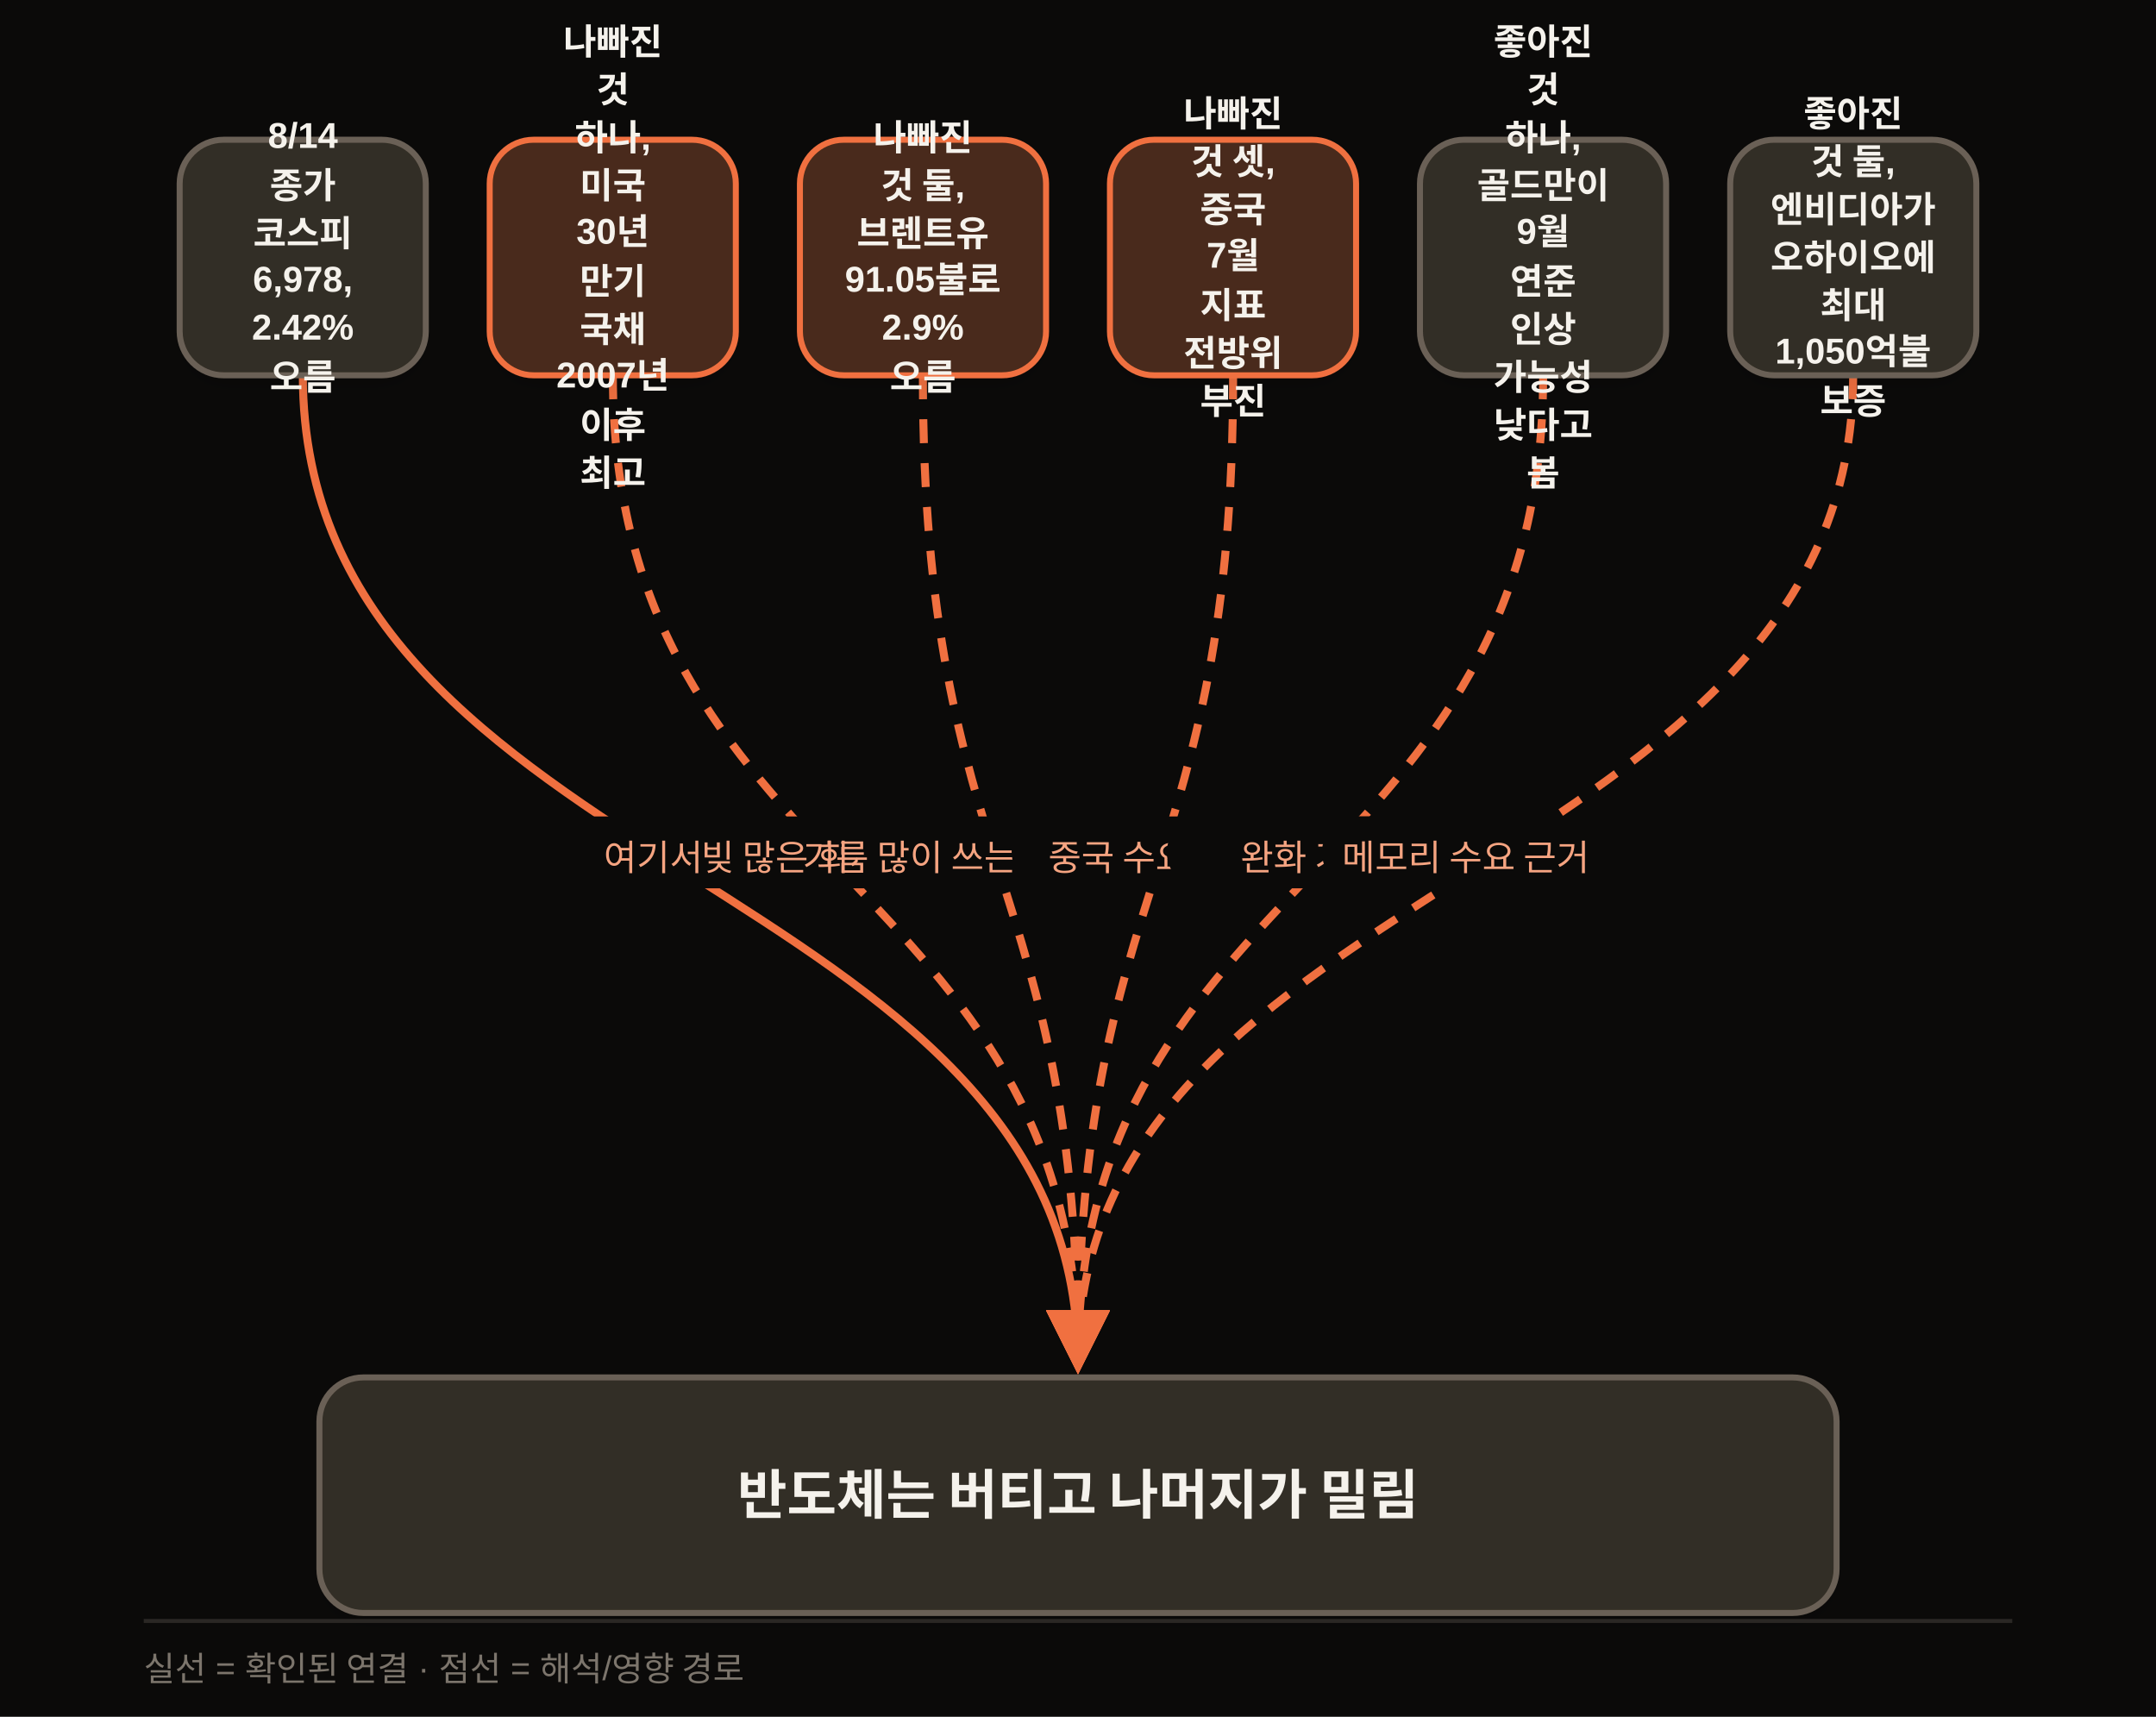
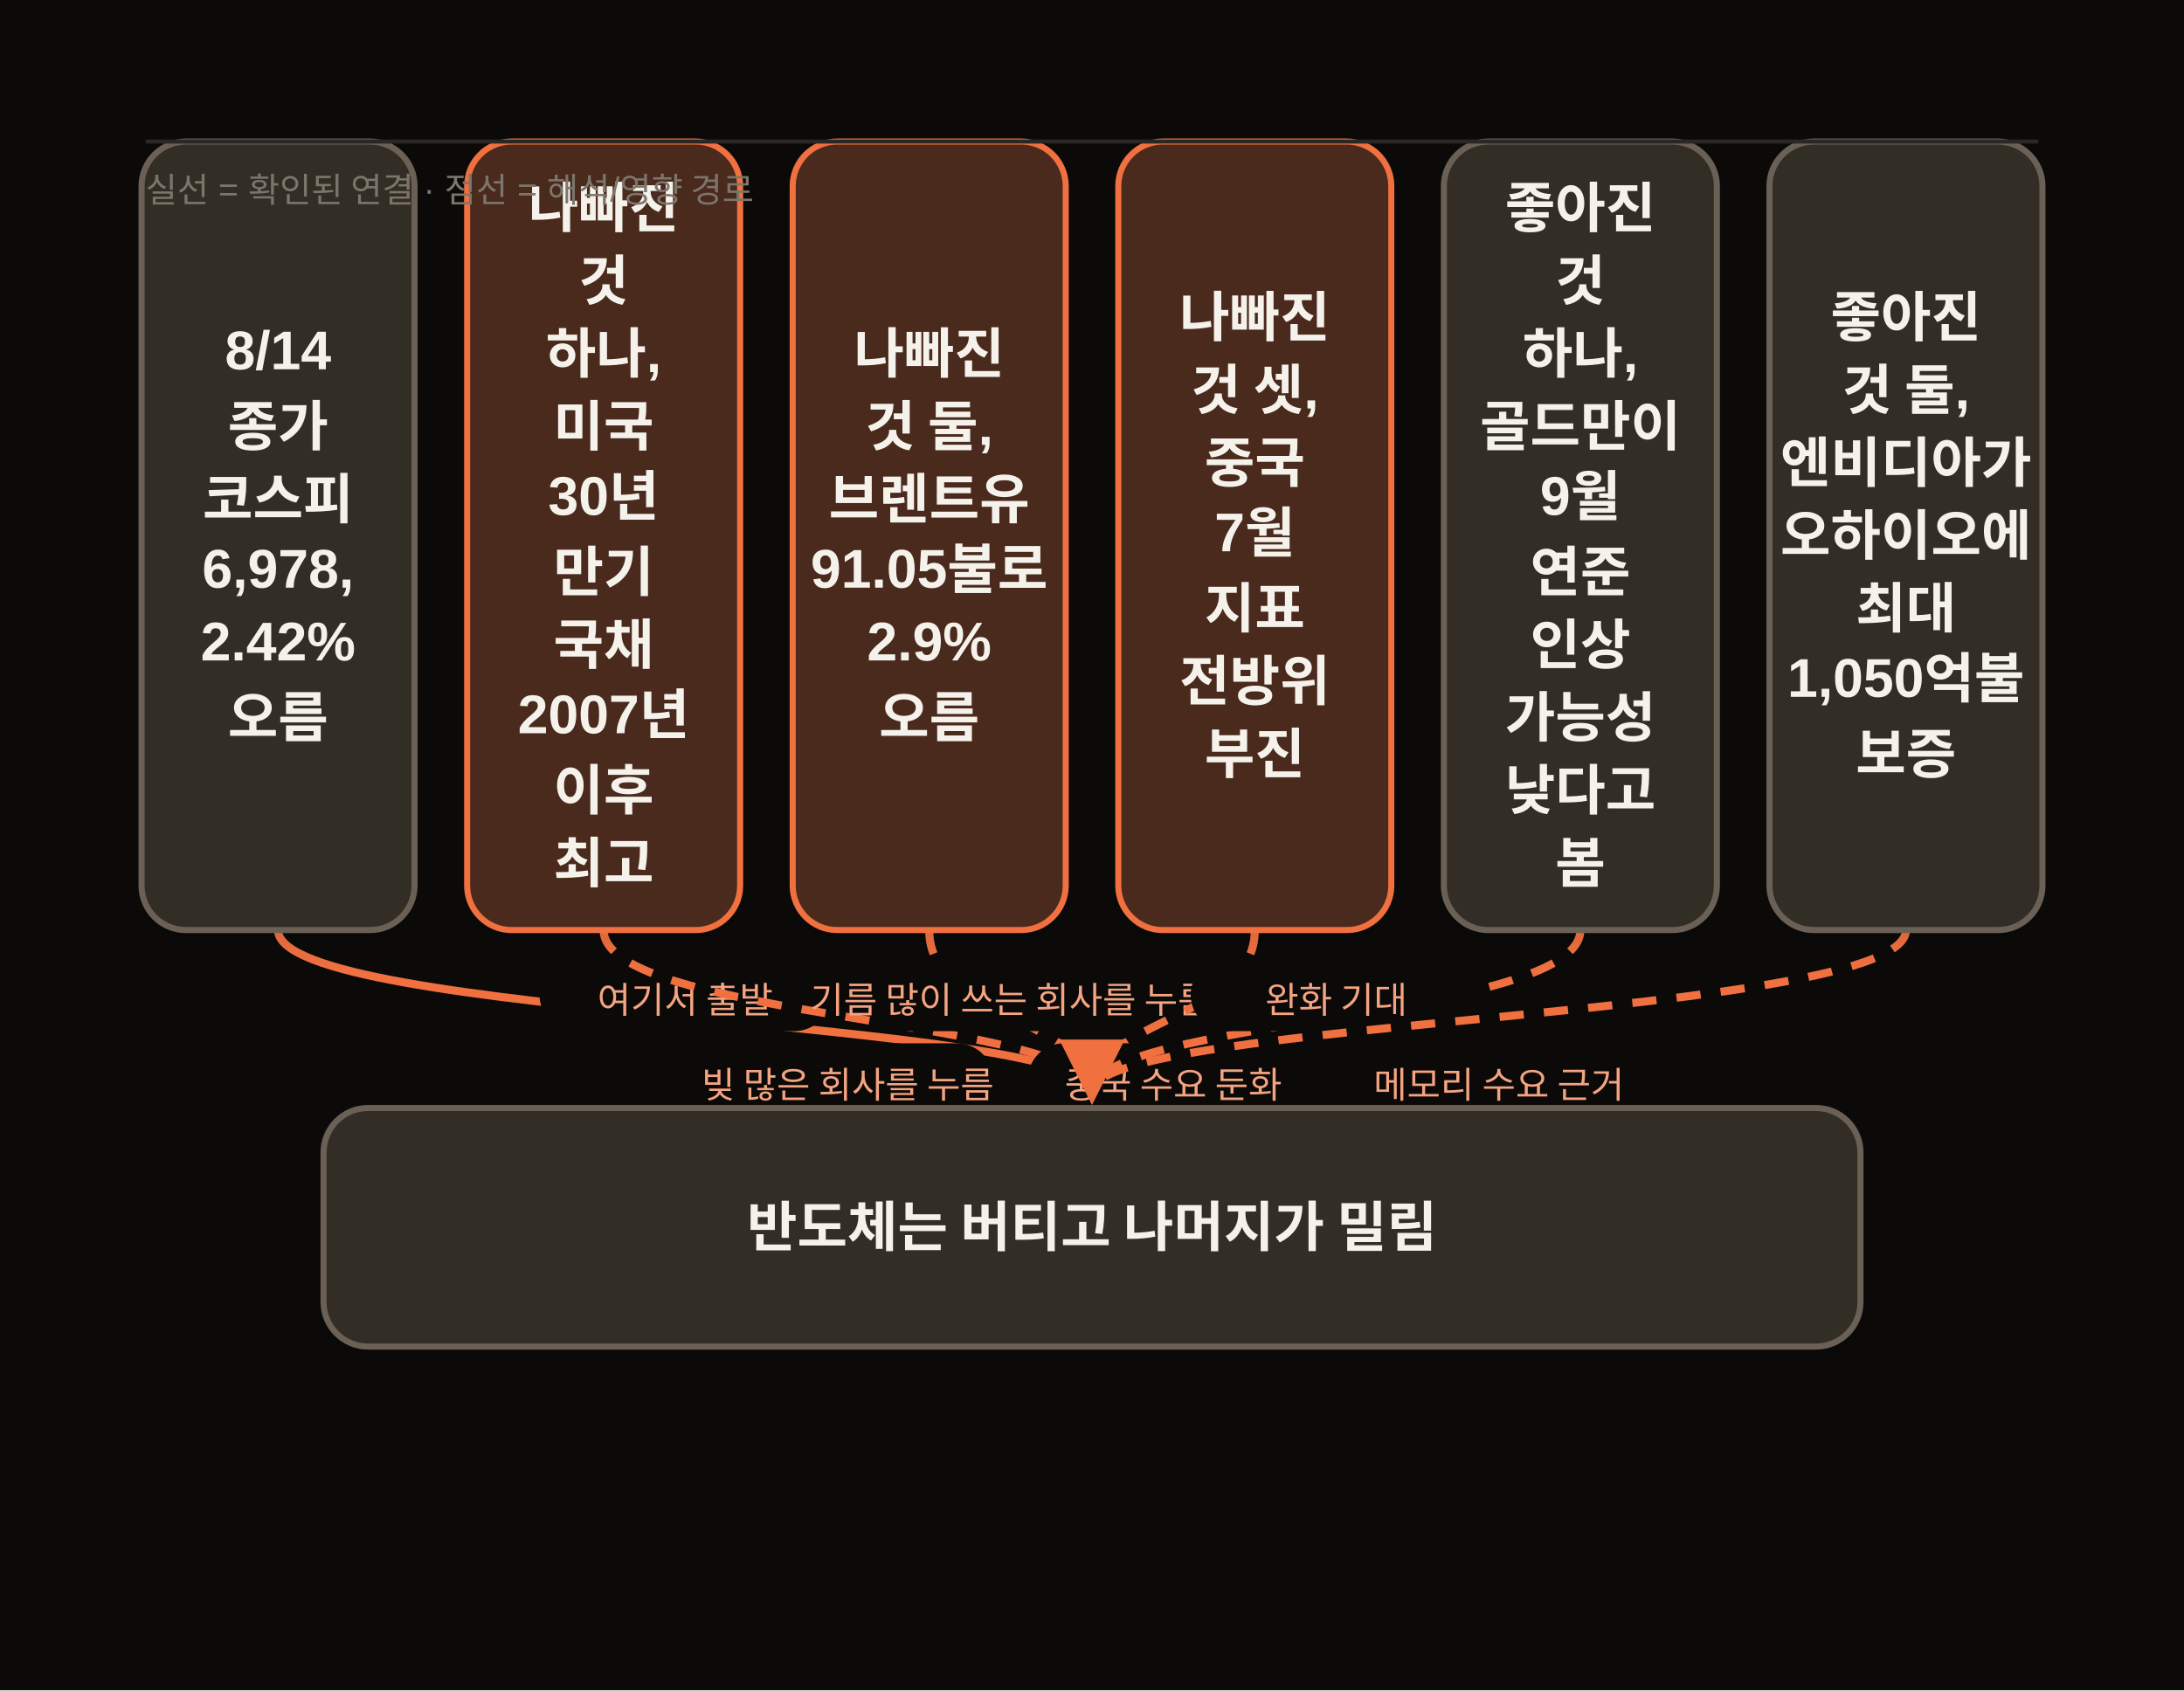
- <svg xmlns="http://www.w3.org/2000/svg" width="1080" height="860" viewBox="0 0 1080 860" class="morning-diagram" data-motion-orientation="LR" data-motion-steps="3">
+ <svg xmlns="http://www.w3.org/2000/svg" width="1080" height="836" viewBox="0 0 1080 836" class="morning-diagram" data-motion-orientation="LR" data-motion-steps="3">
  <defs>
    <filter id="shadow" x="-20%" y="-20%" width="140%" height="160%">
      <feDropShadow dx="0" dy="6" stdDeviation="8" flood-color="#111111" flood-opacity=".09" />
    </filter>
    <marker id="arrow" viewBox="0 0 10 10" refX="8" refY="5" markerWidth="8" markerHeight="8" orient="auto-start-reverse">
      <path d="M 0 0 L 10 5 L 0 10 z" fill="#F07040" />
    </marker>
  </defs>
-   <rect width="1080" height="860" fill="#0B0A09" />
+   <rect width="1080" height="836" fill="#0B0A09" />
  <g class="motion-step motion-edge" data-motion-step="1" style="--motion-delay:4080ms">
-     <path d="M 151.7 188.0 C 151.7 439.0, 540.0 439.0, 540.0 682.0" fill="none" stroke="#F07040" stroke-width="4" marker-end="url(#arrow)" />
-     <rect x="273.8" y="409.0" width="144" height="36" rx="18" fill="#0B0A09" />
-     <text x="345.8" y="436.0" text-anchor="middle" font-family="Apple SD Gothic Neo,Malgun Gothic,Arial,sans-serif" font-size="18" fill="#F5A481">여기서 출발</text>
+     <path d="M 137.5 460.0 C 137.5 504.0, 540.0 504.0, 540.0 540.0" fill="none" stroke="#F07040" stroke-width="4" marker-end="url(#arrow)" />
+     <rect x="266.8" y="474.0" width="144" height="36" rx="18" fill="#0B0A09" />
+     <text x="338.8" y="501.0" text-anchor="middle" font-family="Apple SD Gothic Neo,Malgun Gothic,Arial,sans-serif" font-size="18" fill="#F5A481">여기서 출발</text>
  </g>
  <g class="motion-step motion-edge" data-motion-step="1" style="--motion-delay:4760ms">
-     <path d="M 307.0 188.0 C 307.0 439.0, 540.0 439.0, 540.0 682.0" fill="none" stroke="#F07040" stroke-width="4" stroke-dasharray="12 10" marker-end="url(#arrow)" />
-     <rect x="351.5" y="409.0" width="144" height="36" rx="18" fill="#0B0A09" />
-     <text x="423.5" y="436.0" text-anchor="middle" font-family="Apple SD Gothic Neo,Malgun Gothic,Arial,sans-serif" font-size="18" fill="#F5A481">빚 많은 회사를 누름</text>
+     <path d="M 298.5 460.0 C 298.5 504.0, 540.0 504.0, 540.0 540.0" fill="none" stroke="#F07040" stroke-width="4" stroke-dasharray="12 10" marker-end="url(#arrow)" />
+     <rect x="347.2" y="516.0" width="144" height="36" rx="18" fill="#0B0A09" />
+     <text x="419.2" y="543.0" text-anchor="middle" font-family="Apple SD Gothic Neo,Malgun Gothic,Arial,sans-serif" font-size="18" fill="#F5A481">빚 많은 회사를 누름</text>
  </g>
  <g class="motion-step motion-edge" data-motion-step="1" style="--motion-delay:5440ms">
-     <path d="M 462.3 188.0 C 462.3 439.0, 540.0 439.0, 540.0 682.0" fill="none" stroke="#F07040" stroke-width="4" stroke-dasharray="12 10" marker-end="url(#arrow)" />
-     <rect x="429.2" y="409.0" width="144" height="36" rx="18" fill="#0B0A09" />
-     <text x="501.2" y="436.0" text-anchor="middle" font-family="Apple SD Gothic Neo,Malgun Gothic,Arial,sans-serif" font-size="18" fill="#F5A481">기름 많이 쓰는 회사를 누름</text>
+     <path d="M 459.5 460.0 C 459.5 504.0, 540.0 504.0, 540.0 540.0" fill="none" stroke="#F07040" stroke-width="4" stroke-dasharray="12 10" marker-end="url(#arrow)" />
+     <rect x="427.8" y="474.0" width="144" height="36" rx="18" fill="#0B0A09" />
+     <text x="499.8" y="501.0" text-anchor="middle" font-family="Apple SD Gothic Neo,Malgun Gothic,Arial,sans-serif" font-size="18" fill="#F5A481">기름 많이 쓰는 회사를 누름</text>
  </g>
  <g class="motion-step motion-edge" data-motion-step="1" style="--motion-delay:6120ms">
-     <path d="M 617.7 188.0 C 617.7 439.0, 540.0 439.0, 540.0 682.0" fill="none" stroke="#F07040" stroke-width="4" stroke-dasharray="12 10" marker-end="url(#arrow)" />
-     <rect x="506.8" y="409.0" width="144" height="36" rx="18" fill="#0B0A09" />
-     <text x="578.8" y="436.0" text-anchor="middle" font-family="Apple SD Gothic Neo,Malgun Gothic,Arial,sans-serif" font-size="18" fill="#F5A481">중국 수요 둔화</text>
+     <path d="M 620.5 460.0 C 620.5 504.0, 540.0 504.0, 540.0 540.0" fill="none" stroke="#F07040" stroke-width="4" stroke-dasharray="12 10" marker-end="url(#arrow)" />
+     <rect x="508.2" y="516.0" width="144" height="36" rx="18" fill="#0B0A09" />
+     <text x="580.2" y="543.0" text-anchor="middle" font-family="Apple SD Gothic Neo,Malgun Gothic,Arial,sans-serif" font-size="18" fill="#F5A481">중국 수요 둔화</text>
  </g>
  <g class="motion-step motion-edge" data-motion-step="1" style="--motion-delay:6800ms">
-     <path d="M 773.0 188.0 C 773.0 439.0, 540.0 439.0, 540.0 682.0" fill="none" stroke="#F07040" stroke-width="4" stroke-dasharray="12 10" marker-end="url(#arrow)" />
-     <rect x="584.5" y="409.0" width="144" height="36" rx="18" fill="#0B0A09" />
-     <text x="656.5" y="436.0" text-anchor="middle" font-family="Apple SD Gothic Neo,Malgun Gothic,Arial,sans-serif" font-size="18" fill="#F5A481">완화 기대</text>
+     <path d="M 781.5 460.0 C 781.5 504.0, 540.0 504.0, 540.0 540.0" fill="none" stroke="#F07040" stroke-width="4" stroke-dasharray="12 10" marker-end="url(#arrow)" />
+     <rect x="588.8" y="474.0" width="144" height="36" rx="18" fill="#0B0A09" />
+     <text x="660.8" y="501.0" text-anchor="middle" font-family="Apple SD Gothic Neo,Malgun Gothic,Arial,sans-serif" font-size="18" fill="#F5A481">완화 기대</text>
  </g>
  <g class="motion-step motion-edge" data-motion-step="1" style="--motion-delay:7480ms">
-     <path d="M 928.3 188.0 C 928.3 439.0, 540.0 439.0, 540.0 682.0" fill="none" stroke="#F07040" stroke-width="4" stroke-dasharray="12 10" marker-end="url(#arrow)" />
-     <rect x="662.2" y="409.0" width="144" height="36" rx="18" fill="#0B0A09" />
-     <text x="734.2" y="436.0" text-anchor="middle" font-family="Apple SD Gothic Neo,Malgun Gothic,Arial,sans-serif" font-size="18" fill="#F5A481">메모리 수요 근거</text>
+     <path d="M 942.5 460.0 C 942.5 504.0, 540.0 504.0, 540.0 540.0" fill="none" stroke="#F07040" stroke-width="4" stroke-dasharray="12 10" marker-end="url(#arrow)" />
+     <rect x="669.2" y="516.0" width="144" height="36" rx="18" fill="#0B0A09" />
+     <text x="741.2" y="543.0" text-anchor="middle" font-family="Apple SD Gothic Neo,Malgun Gothic,Arial,sans-serif" font-size="18" fill="#F5A481">메모리 수요 근거</text>
  </g>
  <g class="motion-step motion-node" data-motion-step="0" style="--motion-delay:0ms;--motion-accent-delay:640ms">
-     <rect class="motion-node-shape" x="90.0" y="70.0" width="123.3" height="118" rx="22" fill="#332E26" stroke="#6B6156" stroke-width="3" filter="url(#shadow)" />
-     <text x="151.7" y="69.0" text-anchor="middle" dominant-baseline="middle" font-family="Apple SD Gothic Neo,Malgun Gothic,Arial,sans-serif" font-size="18" font-weight="700" fill="#F5F2EC">8/14</text>
-     <text x="151.7" y="93.0" text-anchor="middle" dominant-baseline="middle" font-family="Apple SD Gothic Neo,Malgun Gothic,Arial,sans-serif" font-size="18" font-weight="700" fill="#F5F2EC">종가</text>
-     <text x="151.7" y="117.0" text-anchor="middle" dominant-baseline="middle" font-family="Apple SD Gothic Neo,Malgun Gothic,Arial,sans-serif" font-size="18" font-weight="700" fill="#F5F2EC">코스피</text>
-     <text x="151.7" y="141.0" text-anchor="middle" dominant-baseline="middle" font-family="Apple SD Gothic Neo,Malgun Gothic,Arial,sans-serif" font-size="18" font-weight="700" fill="#F5F2EC">6,978,</text>
-     <text x="151.7" y="165.0" text-anchor="middle" dominant-baseline="middle" font-family="Apple SD Gothic Neo,Malgun Gothic,Arial,sans-serif" font-size="18" font-weight="700" fill="#F5F2EC">2.42%</text>
-     <text x="151.7" y="189.0" text-anchor="middle" dominant-baseline="middle" font-family="Apple SD Gothic Neo,Malgun Gothic,Arial,sans-serif" font-size="18" font-weight="700" fill="#F5F2EC">오름</text>
+     <rect class="motion-node-shape" x="70.0" y="70.0" width="135.0" height="390" rx="22" fill="#332E26" stroke="#6B6156" stroke-width="3" filter="url(#shadow)" />
+     <text x="137.5" y="175.0" text-anchor="middle" dominant-baseline="middle" font-family="Apple SD Gothic Neo,Malgun Gothic,Arial,sans-serif" font-size="27" font-weight="700" fill="#F5F2EC">8/14</text>
+     <text x="137.5" y="211.0" text-anchor="middle" dominant-baseline="middle" font-family="Apple SD Gothic Neo,Malgun Gothic,Arial,sans-serif" font-size="27" font-weight="700" fill="#F5F2EC">종가</text>
+     <text x="137.5" y="247.0" text-anchor="middle" dominant-baseline="middle" font-family="Apple SD Gothic Neo,Malgun Gothic,Arial,sans-serif" font-size="27" font-weight="700" fill="#F5F2EC">코스피</text>
+     <text x="137.5" y="283.0" text-anchor="middle" dominant-baseline="middle" font-family="Apple SD Gothic Neo,Malgun Gothic,Arial,sans-serif" font-size="27" font-weight="700" fill="#F5F2EC">6,978,</text>
+     <text x="137.5" y="319.0" text-anchor="middle" dominant-baseline="middle" font-family="Apple SD Gothic Neo,Malgun Gothic,Arial,sans-serif" font-size="27" font-weight="700" fill="#F5F2EC">2.42%</text>
+     <text x="137.5" y="355.0" text-anchor="middle" dominant-baseline="middle" font-family="Apple SD Gothic Neo,Malgun Gothic,Arial,sans-serif" font-size="27" font-weight="700" fill="#F5F2EC">오름</text>
  </g>
  <g class="motion-step motion-node motion-risk" data-motion-step="0" style="--motion-delay:680ms;--motion-accent-delay:1320ms">
-     <rect class="motion-node-shape" x="245.3" y="70.0" width="123.3" height="118" rx="22" fill="#4A2C1A" stroke="#F07040" stroke-width="3" filter="url(#shadow)" />
-     <text x="307.0" y="21.0" text-anchor="middle" dominant-baseline="middle" font-family="Apple SD Gothic Neo,Malgun Gothic,Arial,sans-serif" font-size="18" font-weight="700" fill="#F5F2EC">나빠진</text>
-     <text x="307.0" y="45.0" text-anchor="middle" dominant-baseline="middle" font-family="Apple SD Gothic Neo,Malgun Gothic,Arial,sans-serif" font-size="18" font-weight="700" fill="#F5F2EC">것</text>
-     <text x="307.0" y="69.0" text-anchor="middle" dominant-baseline="middle" font-family="Apple SD Gothic Neo,Malgun Gothic,Arial,sans-serif" font-size="18" font-weight="700" fill="#F5F2EC">하나,</text>
-     <text x="307.0" y="93.0" text-anchor="middle" dominant-baseline="middle" font-family="Apple SD Gothic Neo,Malgun Gothic,Arial,sans-serif" font-size="18" font-weight="700" fill="#F5F2EC">미국</text>
-     <text x="307.0" y="117.0" text-anchor="middle" dominant-baseline="middle" font-family="Apple SD Gothic Neo,Malgun Gothic,Arial,sans-serif" font-size="18" font-weight="700" fill="#F5F2EC">30년</text>
-     <text x="307.0" y="141.0" text-anchor="middle" dominant-baseline="middle" font-family="Apple SD Gothic Neo,Malgun Gothic,Arial,sans-serif" font-size="18" font-weight="700" fill="#F5F2EC">만기</text>
-     <text x="307.0" y="165.0" text-anchor="middle" dominant-baseline="middle" font-family="Apple SD Gothic Neo,Malgun Gothic,Arial,sans-serif" font-size="18" font-weight="700" fill="#F5F2EC">국채</text>
-     <text x="307.0" y="189.0" text-anchor="middle" dominant-baseline="middle" font-family="Apple SD Gothic Neo,Malgun Gothic,Arial,sans-serif" font-size="18" font-weight="700" fill="#F5F2EC">2007년</text>
-     <text x="307.0" y="213.0" text-anchor="middle" dominant-baseline="middle" font-family="Apple SD Gothic Neo,Malgun Gothic,Arial,sans-serif" font-size="18" font-weight="700" fill="#F5F2EC">이후</text>
-     <text x="307.0" y="237.0" text-anchor="middle" dominant-baseline="middle" font-family="Apple SD Gothic Neo,Malgun Gothic,Arial,sans-serif" font-size="18" font-weight="700" fill="#F5F2EC">최고</text>
+     <rect class="motion-node-shape" x="231.0" y="70.0" width="135.0" height="390" rx="22" fill="#4A2C1A" stroke="#F07040" stroke-width="3" filter="url(#shadow)" />
+     <text x="298.5" y="103.0" text-anchor="middle" dominant-baseline="middle" font-family="Apple SD Gothic Neo,Malgun Gothic,Arial,sans-serif" font-size="27" font-weight="700" fill="#F5F2EC">나빠진</text>
+     <text x="298.5" y="139.0" text-anchor="middle" dominant-baseline="middle" font-family="Apple SD Gothic Neo,Malgun Gothic,Arial,sans-serif" font-size="27" font-weight="700" fill="#F5F2EC">것</text>
+     <text x="298.5" y="175.0" text-anchor="middle" dominant-baseline="middle" font-family="Apple SD Gothic Neo,Malgun Gothic,Arial,sans-serif" font-size="27" font-weight="700" fill="#F5F2EC">하나,</text>
+     <text x="298.5" y="211.0" text-anchor="middle" dominant-baseline="middle" font-family="Apple SD Gothic Neo,Malgun Gothic,Arial,sans-serif" font-size="27" font-weight="700" fill="#F5F2EC">미국</text>
+     <text x="298.5" y="247.0" text-anchor="middle" dominant-baseline="middle" font-family="Apple SD Gothic Neo,Malgun Gothic,Arial,sans-serif" font-size="27" font-weight="700" fill="#F5F2EC">30년</text>
+     <text x="298.5" y="283.0" text-anchor="middle" dominant-baseline="middle" font-family="Apple SD Gothic Neo,Malgun Gothic,Arial,sans-serif" font-size="27" font-weight="700" fill="#F5F2EC">만기</text>
+     <text x="298.5" y="319.0" text-anchor="middle" dominant-baseline="middle" font-family="Apple SD Gothic Neo,Malgun Gothic,Arial,sans-serif" font-size="27" font-weight="700" fill="#F5F2EC">국채</text>
+     <text x="298.5" y="355.0" text-anchor="middle" dominant-baseline="middle" font-family="Apple SD Gothic Neo,Malgun Gothic,Arial,sans-serif" font-size="27" font-weight="700" fill="#F5F2EC">2007년</text>
+     <text x="298.5" y="391.0" text-anchor="middle" dominant-baseline="middle" font-family="Apple SD Gothic Neo,Malgun Gothic,Arial,sans-serif" font-size="27" font-weight="700" fill="#F5F2EC">이후</text>
+     <text x="298.5" y="427.0" text-anchor="middle" dominant-baseline="middle" font-family="Apple SD Gothic Neo,Malgun Gothic,Arial,sans-serif" font-size="27" font-weight="700" fill="#F5F2EC">최고</text>
  </g>
  <g class="motion-step motion-node motion-risk" data-motion-step="0" style="--motion-delay:1360ms;--motion-accent-delay:2000ms">
-     <rect class="motion-node-shape" x="400.7" y="70.0" width="123.3" height="118" rx="22" fill="#4A2C1A" stroke="#F07040" stroke-width="3" filter="url(#shadow)" />
-     <text x="462.3" y="69.0" text-anchor="middle" dominant-baseline="middle" font-family="Apple SD Gothic Neo,Malgun Gothic,Arial,sans-serif" font-size="18" font-weight="700" fill="#F5F2EC">나빠진</text>
-     <text x="462.3" y="93.0" text-anchor="middle" dominant-baseline="middle" font-family="Apple SD Gothic Neo,Malgun Gothic,Arial,sans-serif" font-size="18" font-weight="700" fill="#F5F2EC">것 둘,</text>
-     <text x="462.3" y="117.0" text-anchor="middle" dominant-baseline="middle" font-family="Apple SD Gothic Neo,Malgun Gothic,Arial,sans-serif" font-size="18" font-weight="700" fill="#F5F2EC">브렌트유</text>
-     <text x="462.3" y="141.0" text-anchor="middle" dominant-baseline="middle" font-family="Apple SD Gothic Neo,Malgun Gothic,Arial,sans-serif" font-size="18" font-weight="700" fill="#F5F2EC">91.05불로</text>
-     <text x="462.3" y="165.0" text-anchor="middle" dominant-baseline="middle" font-family="Apple SD Gothic Neo,Malgun Gothic,Arial,sans-serif" font-size="18" font-weight="700" fill="#F5F2EC">2.9%</text>
-     <text x="462.3" y="189.0" text-anchor="middle" dominant-baseline="middle" font-family="Apple SD Gothic Neo,Malgun Gothic,Arial,sans-serif" font-size="18" font-weight="700" fill="#F5F2EC">오름</text>
+     <rect class="motion-node-shape" x="392.0" y="70.0" width="135.0" height="390" rx="22" fill="#4A2C1A" stroke="#F07040" stroke-width="3" filter="url(#shadow)" />
+     <text x="459.5" y="175.0" text-anchor="middle" dominant-baseline="middle" font-family="Apple SD Gothic Neo,Malgun Gothic,Arial,sans-serif" font-size="27" font-weight="700" fill="#F5F2EC">나빠진</text>
+     <text x="459.5" y="211.0" text-anchor="middle" dominant-baseline="middle" font-family="Apple SD Gothic Neo,Malgun Gothic,Arial,sans-serif" font-size="27" font-weight="700" fill="#F5F2EC">것 둘,</text>
+     <text x="459.5" y="247.0" text-anchor="middle" dominant-baseline="middle" font-family="Apple SD Gothic Neo,Malgun Gothic,Arial,sans-serif" font-size="27" font-weight="700" fill="#F5F2EC">브렌트유</text>
+     <text x="459.5" y="283.0" text-anchor="middle" dominant-baseline="middle" font-family="Apple SD Gothic Neo,Malgun Gothic,Arial,sans-serif" font-size="27" font-weight="700" fill="#F5F2EC">91.05불로</text>
+     <text x="459.5" y="319.0" text-anchor="middle" dominant-baseline="middle" font-family="Apple SD Gothic Neo,Malgun Gothic,Arial,sans-serif" font-size="27" font-weight="700" fill="#F5F2EC">2.9%</text>
+     <text x="459.5" y="355.0" text-anchor="middle" dominant-baseline="middle" font-family="Apple SD Gothic Neo,Malgun Gothic,Arial,sans-serif" font-size="27" font-weight="700" fill="#F5F2EC">오름</text>
  </g>
  <g class="motion-step motion-node motion-risk" data-motion-step="0" style="--motion-delay:2040ms;--motion-accent-delay:2680ms">
-     <rect class="motion-node-shape" x="556.0" y="70.0" width="123.3" height="118" rx="22" fill="#4A2C1A" stroke="#F07040" stroke-width="3" filter="url(#shadow)" />
-     <text x="617.7" y="57.0" text-anchor="middle" dominant-baseline="middle" font-family="Apple SD Gothic Neo,Malgun Gothic,Arial,sans-serif" font-size="18" font-weight="700" fill="#F5F2EC">나빠진</text>
-     <text x="617.7" y="81.0" text-anchor="middle" dominant-baseline="middle" font-family="Apple SD Gothic Neo,Malgun Gothic,Arial,sans-serif" font-size="18" font-weight="700" fill="#F5F2EC">것 셋,</text>
-     <text x="617.7" y="105.0" text-anchor="middle" dominant-baseline="middle" font-family="Apple SD Gothic Neo,Malgun Gothic,Arial,sans-serif" font-size="18" font-weight="700" fill="#F5F2EC">중국</text>
-     <text x="617.7" y="129.0" text-anchor="middle" dominant-baseline="middle" font-family="Apple SD Gothic Neo,Malgun Gothic,Arial,sans-serif" font-size="18" font-weight="700" fill="#F5F2EC">7월</text>
-     <text x="617.7" y="153.0" text-anchor="middle" dominant-baseline="middle" font-family="Apple SD Gothic Neo,Malgun Gothic,Arial,sans-serif" font-size="18" font-weight="700" fill="#F5F2EC">지표</text>
-     <text x="617.7" y="177.0" text-anchor="middle" dominant-baseline="middle" font-family="Apple SD Gothic Neo,Malgun Gothic,Arial,sans-serif" font-size="18" font-weight="700" fill="#F5F2EC">전방위</text>
-     <text x="617.7" y="201.0" text-anchor="middle" dominant-baseline="middle" font-family="Apple SD Gothic Neo,Malgun Gothic,Arial,sans-serif" font-size="18" font-weight="700" fill="#F5F2EC">부진</text>
+     <rect class="motion-node-shape" x="553.0" y="70.0" width="135.0" height="390" rx="22" fill="#4A2C1A" stroke="#F07040" stroke-width="3" filter="url(#shadow)" />
+     <text x="620.5" y="157.0" text-anchor="middle" dominant-baseline="middle" font-family="Apple SD Gothic Neo,Malgun Gothic,Arial,sans-serif" font-size="27" font-weight="700" fill="#F5F2EC">나빠진</text>
+     <text x="620.5" y="193.0" text-anchor="middle" dominant-baseline="middle" font-family="Apple SD Gothic Neo,Malgun Gothic,Arial,sans-serif" font-size="27" font-weight="700" fill="#F5F2EC">것 셋,</text>
+     <text x="620.5" y="229.0" text-anchor="middle" dominant-baseline="middle" font-family="Apple SD Gothic Neo,Malgun Gothic,Arial,sans-serif" font-size="27" font-weight="700" fill="#F5F2EC">중국</text>
+     <text x="620.5" y="265.0" text-anchor="middle" dominant-baseline="middle" font-family="Apple SD Gothic Neo,Malgun Gothic,Arial,sans-serif" font-size="27" font-weight="700" fill="#F5F2EC">7월</text>
+     <text x="620.5" y="301.0" text-anchor="middle" dominant-baseline="middle" font-family="Apple SD Gothic Neo,Malgun Gothic,Arial,sans-serif" font-size="27" font-weight="700" fill="#F5F2EC">지표</text>
+     <text x="620.5" y="337.0" text-anchor="middle" dominant-baseline="middle" font-family="Apple SD Gothic Neo,Malgun Gothic,Arial,sans-serif" font-size="27" font-weight="700" fill="#F5F2EC">전방위</text>
+     <text x="620.5" y="373.0" text-anchor="middle" dominant-baseline="middle" font-family="Apple SD Gothic Neo,Malgun Gothic,Arial,sans-serif" font-size="27" font-weight="700" fill="#F5F2EC">부진</text>
  </g>
  <g class="motion-step motion-node" data-motion-step="0" style="--motion-delay:2720ms;--motion-accent-delay:3360ms">
-     <rect class="motion-node-shape" x="711.3" y="70.0" width="123.3" height="118" rx="22" fill="#332E26" stroke="#6B6156" stroke-width="3" filter="url(#shadow)" />
-     <text x="773.0" y="21.0" text-anchor="middle" dominant-baseline="middle" font-family="Apple SD Gothic Neo,Malgun Gothic,Arial,sans-serif" font-size="18" font-weight="700" fill="#F5F2EC">좋아진</text>
-     <text x="773.0" y="45.0" text-anchor="middle" dominant-baseline="middle" font-family="Apple SD Gothic Neo,Malgun Gothic,Arial,sans-serif" font-size="18" font-weight="700" fill="#F5F2EC">것</text>
-     <text x="773.0" y="69.0" text-anchor="middle" dominant-baseline="middle" font-family="Apple SD Gothic Neo,Malgun Gothic,Arial,sans-serif" font-size="18" font-weight="700" fill="#F5F2EC">하나,</text>
-     <text x="773.0" y="93.0" text-anchor="middle" dominant-baseline="middle" font-family="Apple SD Gothic Neo,Malgun Gothic,Arial,sans-serif" font-size="18" font-weight="700" fill="#F5F2EC">골드만이</text>
-     <text x="773.0" y="117.0" text-anchor="middle" dominant-baseline="middle" font-family="Apple SD Gothic Neo,Malgun Gothic,Arial,sans-serif" font-size="18" font-weight="700" fill="#F5F2EC">9월</text>
-     <text x="773.0" y="141.0" text-anchor="middle" dominant-baseline="middle" font-family="Apple SD Gothic Neo,Malgun Gothic,Arial,sans-serif" font-size="18" font-weight="700" fill="#F5F2EC">연준</text>
-     <text x="773.0" y="165.0" text-anchor="middle" dominant-baseline="middle" font-family="Apple SD Gothic Neo,Malgun Gothic,Arial,sans-serif" font-size="18" font-weight="700" fill="#F5F2EC">인상</text>
-     <text x="773.0" y="189.0" text-anchor="middle" dominant-baseline="middle" font-family="Apple SD Gothic Neo,Malgun Gothic,Arial,sans-serif" font-size="18" font-weight="700" fill="#F5F2EC">가능성</text>
-     <text x="773.0" y="213.0" text-anchor="middle" dominant-baseline="middle" font-family="Apple SD Gothic Neo,Malgun Gothic,Arial,sans-serif" font-size="18" font-weight="700" fill="#F5F2EC">낮다고</text>
-     <text x="773.0" y="237.0" text-anchor="middle" dominant-baseline="middle" font-family="Apple SD Gothic Neo,Malgun Gothic,Arial,sans-serif" font-size="18" font-weight="700" fill="#F5F2EC">봄</text>
+     <rect class="motion-node-shape" x="714.0" y="70.0" width="135.0" height="390" rx="22" fill="#332E26" stroke="#6B6156" stroke-width="3" filter="url(#shadow)" />
+     <text x="781.5" y="103.0" text-anchor="middle" dominant-baseline="middle" font-family="Apple SD Gothic Neo,Malgun Gothic,Arial,sans-serif" font-size="27" font-weight="700" fill="#F5F2EC">좋아진</text>
+     <text x="781.5" y="139.0" text-anchor="middle" dominant-baseline="middle" font-family="Apple SD Gothic Neo,Malgun Gothic,Arial,sans-serif" font-size="27" font-weight="700" fill="#F5F2EC">것</text>
+     <text x="781.5" y="175.0" text-anchor="middle" dominant-baseline="middle" font-family="Apple SD Gothic Neo,Malgun Gothic,Arial,sans-serif" font-size="27" font-weight="700" fill="#F5F2EC">하나,</text>
+     <text x="781.5" y="211.0" text-anchor="middle" dominant-baseline="middle" font-family="Apple SD Gothic Neo,Malgun Gothic,Arial,sans-serif" font-size="27" font-weight="700" fill="#F5F2EC">골드만이</text>
+     <text x="781.5" y="247.0" text-anchor="middle" dominant-baseline="middle" font-family="Apple SD Gothic Neo,Malgun Gothic,Arial,sans-serif" font-size="27" font-weight="700" fill="#F5F2EC">9월</text>
+     <text x="781.5" y="283.0" text-anchor="middle" dominant-baseline="middle" font-family="Apple SD Gothic Neo,Malgun Gothic,Arial,sans-serif" font-size="27" font-weight="700" fill="#F5F2EC">연준</text>
+     <text x="781.5" y="319.0" text-anchor="middle" dominant-baseline="middle" font-family="Apple SD Gothic Neo,Malgun Gothic,Arial,sans-serif" font-size="27" font-weight="700" fill="#F5F2EC">인상</text>
+     <text x="781.5" y="355.0" text-anchor="middle" dominant-baseline="middle" font-family="Apple SD Gothic Neo,Malgun Gothic,Arial,sans-serif" font-size="27" font-weight="700" fill="#F5F2EC">가능성</text>
+     <text x="781.5" y="391.0" text-anchor="middle" dominant-baseline="middle" font-family="Apple SD Gothic Neo,Malgun Gothic,Arial,sans-serif" font-size="27" font-weight="700" fill="#F5F2EC">낮다고</text>
+     <text x="781.5" y="427.0" text-anchor="middle" dominant-baseline="middle" font-family="Apple SD Gothic Neo,Malgun Gothic,Arial,sans-serif" font-size="27" font-weight="700" fill="#F5F2EC">봄</text>
  </g>
  <g class="motion-step motion-node" data-motion-step="0" style="--motion-delay:3400ms;--motion-accent-delay:4040ms">
-     <rect class="motion-node-shape" x="866.7" y="70.0" width="123.3" height="118" rx="22" fill="#332E26" stroke="#6B6156" stroke-width="3" filter="url(#shadow)" />
-     <text x="928.3" y="57.0" text-anchor="middle" dominant-baseline="middle" font-family="Apple SD Gothic Neo,Malgun Gothic,Arial,sans-serif" font-size="18" font-weight="700" fill="#F5F2EC">좋아진</text>
-     <text x="928.3" y="81.0" text-anchor="middle" dominant-baseline="middle" font-family="Apple SD Gothic Neo,Malgun Gothic,Arial,sans-serif" font-size="18" font-weight="700" fill="#F5F2EC">것 둘,</text>
-     <text x="928.3" y="105.0" text-anchor="middle" dominant-baseline="middle" font-family="Apple SD Gothic Neo,Malgun Gothic,Arial,sans-serif" font-size="18" font-weight="700" fill="#F5F2EC">엔비디아가</text>
-     <text x="928.3" y="129.0" text-anchor="middle" dominant-baseline="middle" font-family="Apple SD Gothic Neo,Malgun Gothic,Arial,sans-serif" font-size="18" font-weight="700" fill="#F5F2EC">오하이오에</text>
-     <text x="928.3" y="153.0" text-anchor="middle" dominant-baseline="middle" font-family="Apple SD Gothic Neo,Malgun Gothic,Arial,sans-serif" font-size="18" font-weight="700" fill="#F5F2EC">최대</text>
-     <text x="928.3" y="177.0" text-anchor="middle" dominant-baseline="middle" font-family="Apple SD Gothic Neo,Malgun Gothic,Arial,sans-serif" font-size="18" font-weight="700" fill="#F5F2EC">1,050억불</text>
-     <text x="928.3" y="201.0" text-anchor="middle" dominant-baseline="middle" font-family="Apple SD Gothic Neo,Malgun Gothic,Arial,sans-serif" font-size="18" font-weight="700" fill="#F5F2EC">보증</text>
+     <rect class="motion-node-shape" x="875.0" y="70.0" width="135.0" height="390" rx="22" fill="#332E26" stroke="#6B6156" stroke-width="3" filter="url(#shadow)" />
+     <text x="942.5" y="157.0" text-anchor="middle" dominant-baseline="middle" font-family="Apple SD Gothic Neo,Malgun Gothic,Arial,sans-serif" font-size="27" font-weight="700" fill="#F5F2EC">좋아진</text>
+     <text x="942.5" y="193.0" text-anchor="middle" dominant-baseline="middle" font-family="Apple SD Gothic Neo,Malgun Gothic,Arial,sans-serif" font-size="27" font-weight="700" fill="#F5F2EC">것 둘,</text>
+     <text x="942.5" y="229.0" text-anchor="middle" dominant-baseline="middle" font-family="Apple SD Gothic Neo,Malgun Gothic,Arial,sans-serif" font-size="27" font-weight="700" fill="#F5F2EC">엔비디아가</text>
+     <text x="942.5" y="265.0" text-anchor="middle" dominant-baseline="middle" font-family="Apple SD Gothic Neo,Malgun Gothic,Arial,sans-serif" font-size="27" font-weight="700" fill="#F5F2EC">오하이오에</text>
+     <text x="942.5" y="301.0" text-anchor="middle" dominant-baseline="middle" font-family="Apple SD Gothic Neo,Malgun Gothic,Arial,sans-serif" font-size="27" font-weight="700" fill="#F5F2EC">최대</text>
+     <text x="942.5" y="337.0" text-anchor="middle" dominant-baseline="middle" font-family="Apple SD Gothic Neo,Malgun Gothic,Arial,sans-serif" font-size="27" font-weight="700" fill="#F5F2EC">1,050억불</text>
+     <text x="942.5" y="373.0" text-anchor="middle" dominant-baseline="middle" font-family="Apple SD Gothic Neo,Malgun Gothic,Arial,sans-serif" font-size="27" font-weight="700" fill="#F5F2EC">보증</text>
  </g>
  <g class="motion-step motion-node" data-motion-step="2" style="--motion-delay:8160ms;--motion-accent-delay:8800ms">
-     <rect class="motion-node-shape" x="160.0" y="690.0" width="760.0" height="118" rx="22" fill="#332E26" stroke="#6B6156" stroke-width="3" filter="url(#shadow)" />
-     <text x="540.0" y="749.0" text-anchor="middle" dominant-baseline="middle" font-family="Apple SD Gothic Neo,Malgun Gothic,Arial,sans-serif" font-size="27" font-weight="700" fill="#F5F2EC">반도체는 버티고 나머지가 밀림</text>
+     <rect class="motion-node-shape" x="160.0" y="548.0" width="760.0" height="118.0" rx="22" fill="#332E26" stroke="#6B6156" stroke-width="3" filter="url(#shadow)" />
+     <text x="540.0" y="607.0" text-anchor="middle" dominant-baseline="middle" font-family="Apple SD Gothic Neo,Malgun Gothic,Arial,sans-serif" font-size="27" font-weight="700" fill="#F5F2EC">반도체는 버티고 나머지가 밀림</text>
  </g>
-   <line x1="72" y1="812" x2="1008" y2="812" stroke="#2A2724" stroke-width="2" />
-   <text x="72" y="842" font-family="Apple SD Gothic Neo,Malgun Gothic,Arial,sans-serif" font-size="17" fill="#7C756C">실선 = 확인된 연결 · 점선 = 해석/영향 경로</text>
+   <line x1="72" y1="70.0" x2="1008" y2="70.0" stroke="#2A2724" stroke-width="2" />
+   <text x="72" y="100.0" font-family="Apple SD Gothic Neo,Malgun Gothic,Arial,sans-serif" font-size="17" fill="#7C756C">실선 = 확인된 연결 · 점선 = 해석/영향 경로</text>
</svg>
